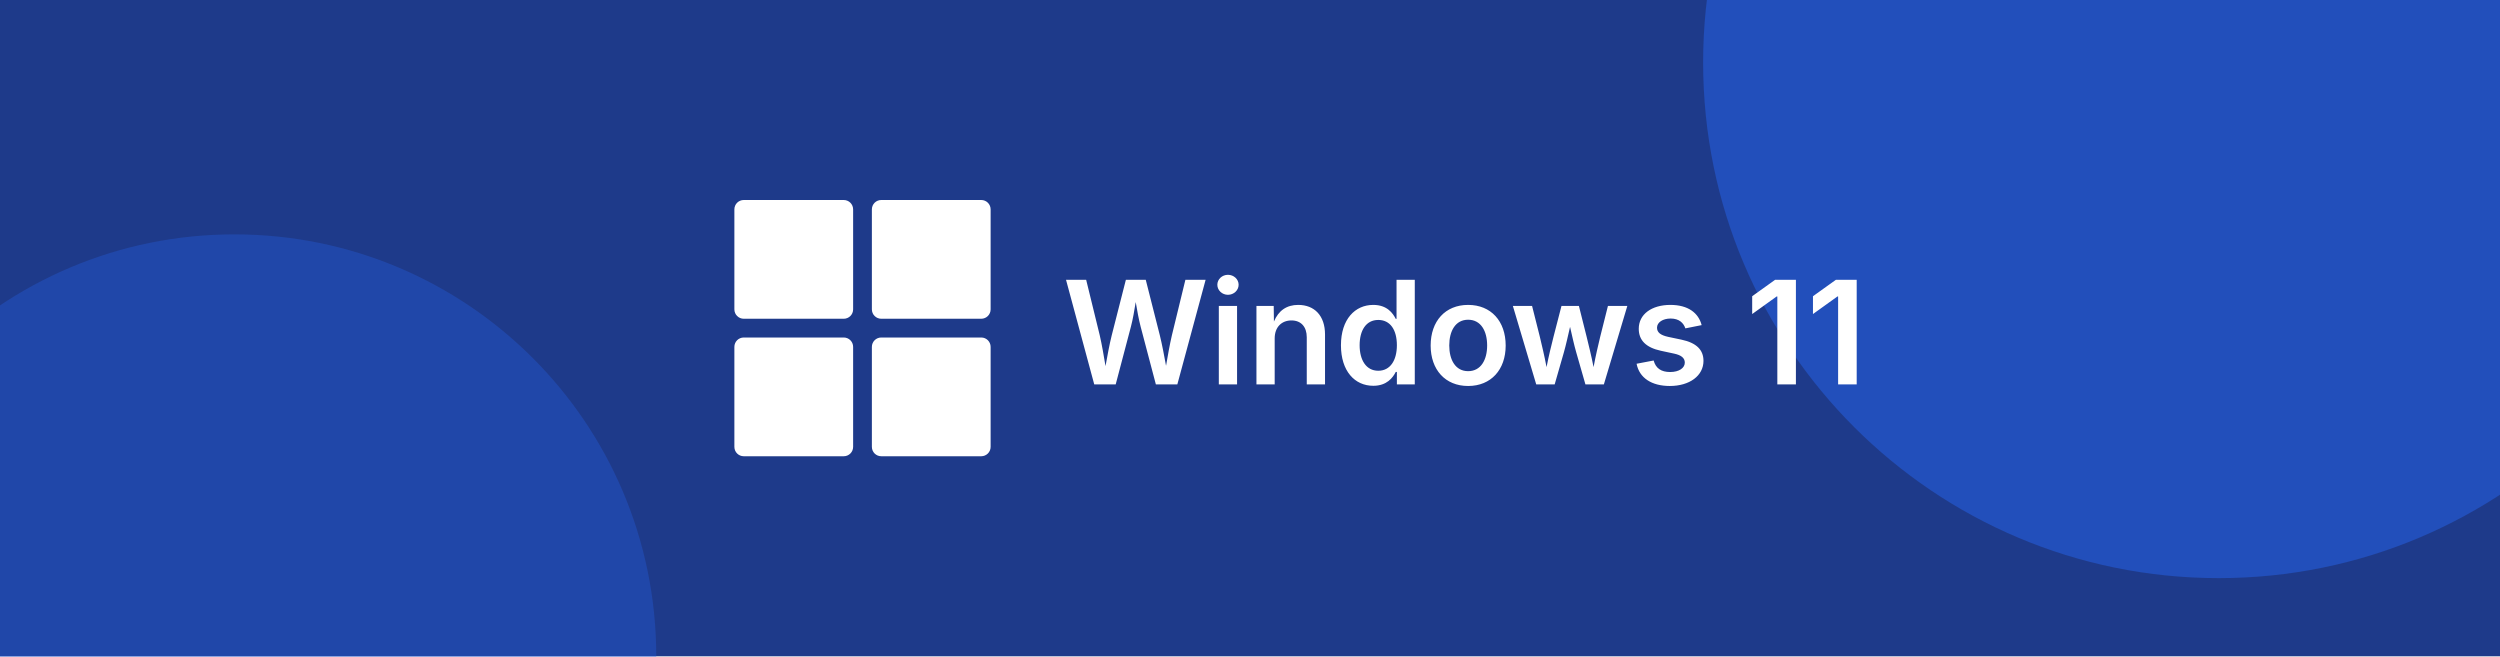
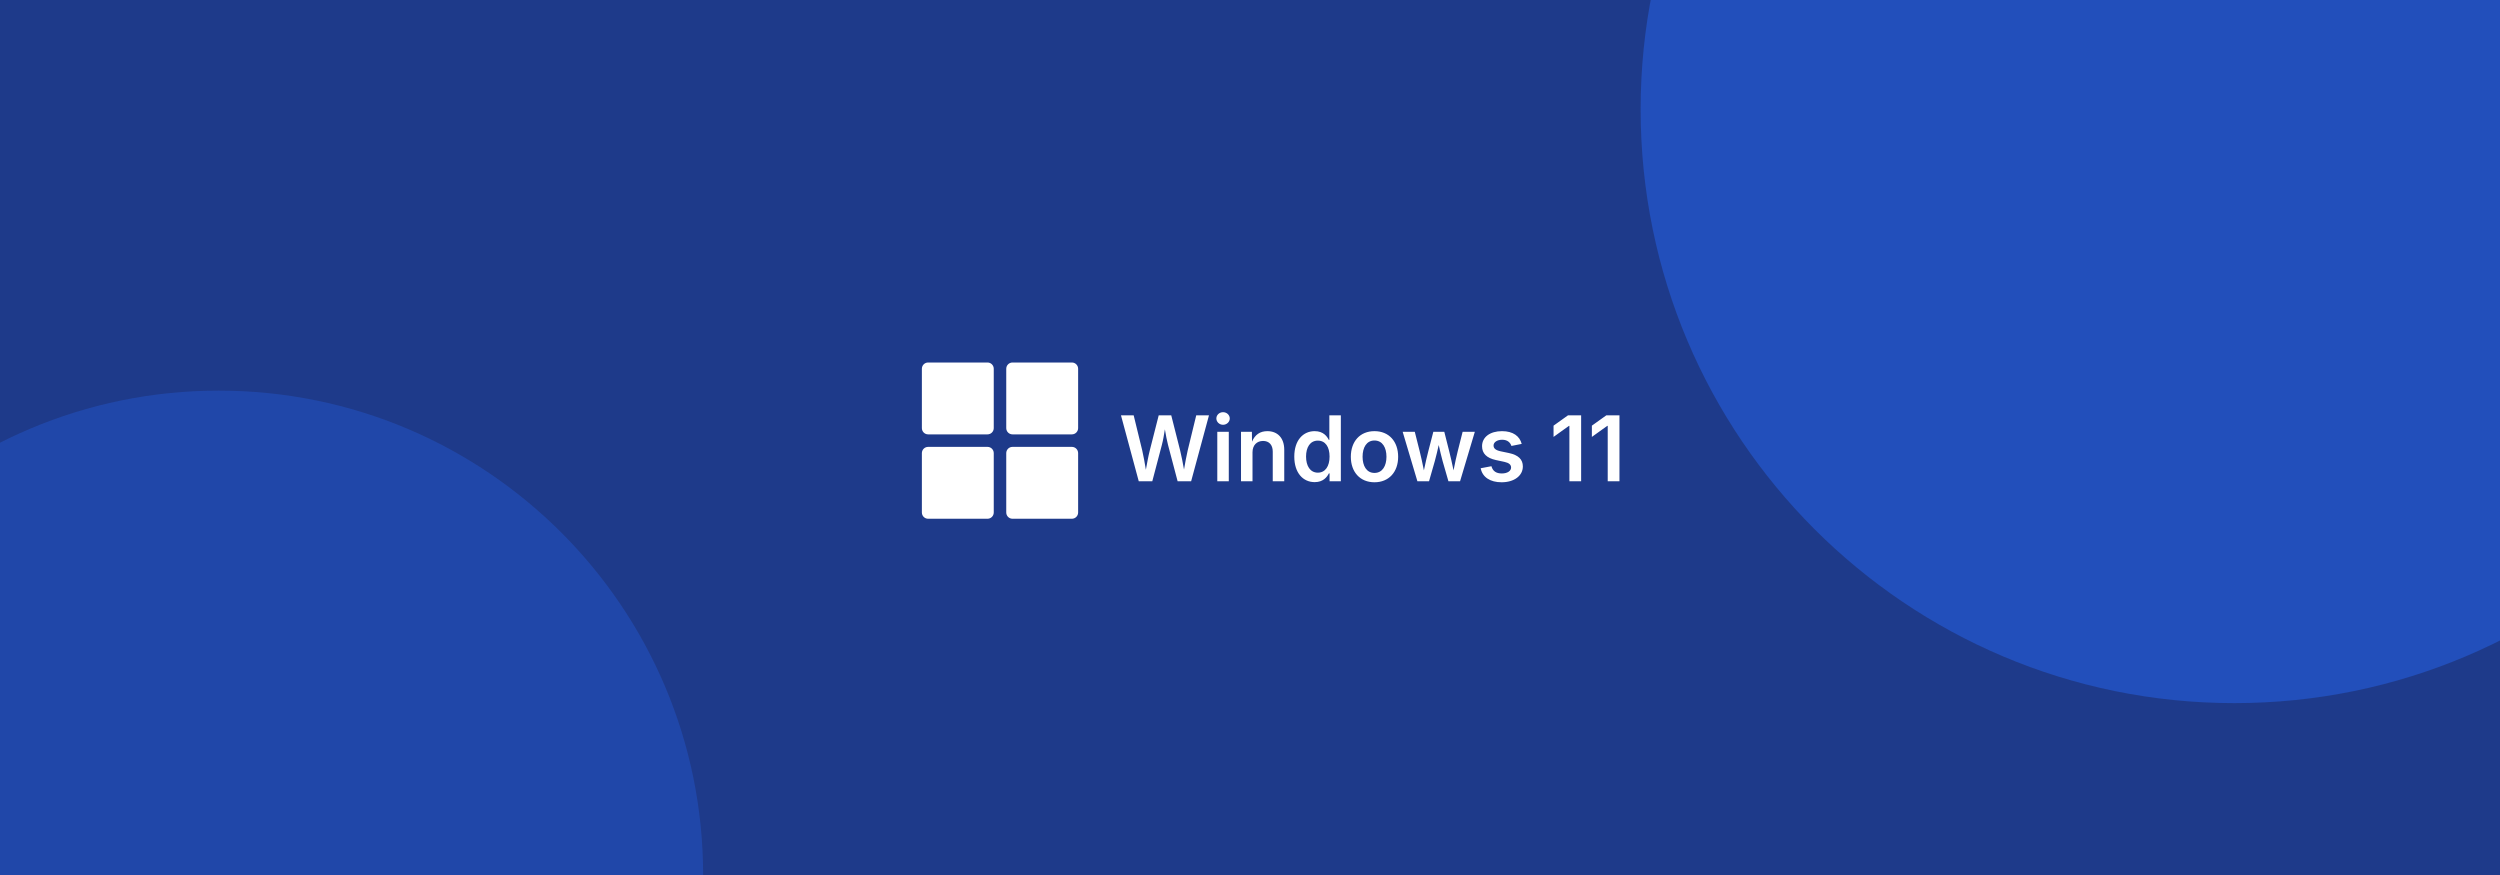
- <svg xmlns="http://www.w3.org/2000/svg" viewBox="0 0 1600 420" width="1600" height="420">
-   <rect width="1600" height="420" fill="#1E3A8A" />
-   <circle cx="1420" cy="40" r="330" fill="#2563EB" opacity=".5" />
-   <circle cx="150" cy="420" r="270" fill="#2563EB" opacity=".32" />
-   <g transform="translate(470 128)" fill="#FFFFFF">
-     <rect x="0" y="0" width="76" height="76" rx="6" />
-     <rect x="88" y="0" width="76" height="76" rx="6" />
-     <rect x="0" y="88" width="76" height="76" rx="6" />
-     <rect x="88" y="88" width="76" height="76" rx="6" />
+ <svg xmlns="http://www.w3.org/2000/svg" viewBox="0 0 1600 560" width="1600" height="560">
+   <rect width="1600" height="560" fill="#1E3A8A" />
+   <circle cx="1430" cy="70" r="380" fill="#2563EB" opacity=".5" />
+   <circle cx="140" cy="560" r="310" fill="#2563EB" opacity=".32" />
+   <g transform="translate(590 232)" fill="#FFFFFF">
+     <rect x="0" y="0" width="46" height="46" rx="4" />
+     <rect x="54" y="0" width="46" height="46" rx="4" />
+     <rect x="0" y="54" width="46" height="46" rx="4" />
+     <rect x="54" y="54" width="46" height="46" rx="4" />
  </g>
-   <text x="680" y="246" fill="#FFFFFF" font-family="Inter, sans-serif" font-size="92" font-weight="600">Windows 11</text>
+   <text x="716" y="308" fill="#FFFFFF" font-family="Inter, sans-serif" font-size="58" font-weight="600">Windows 11</text>
</svg>
